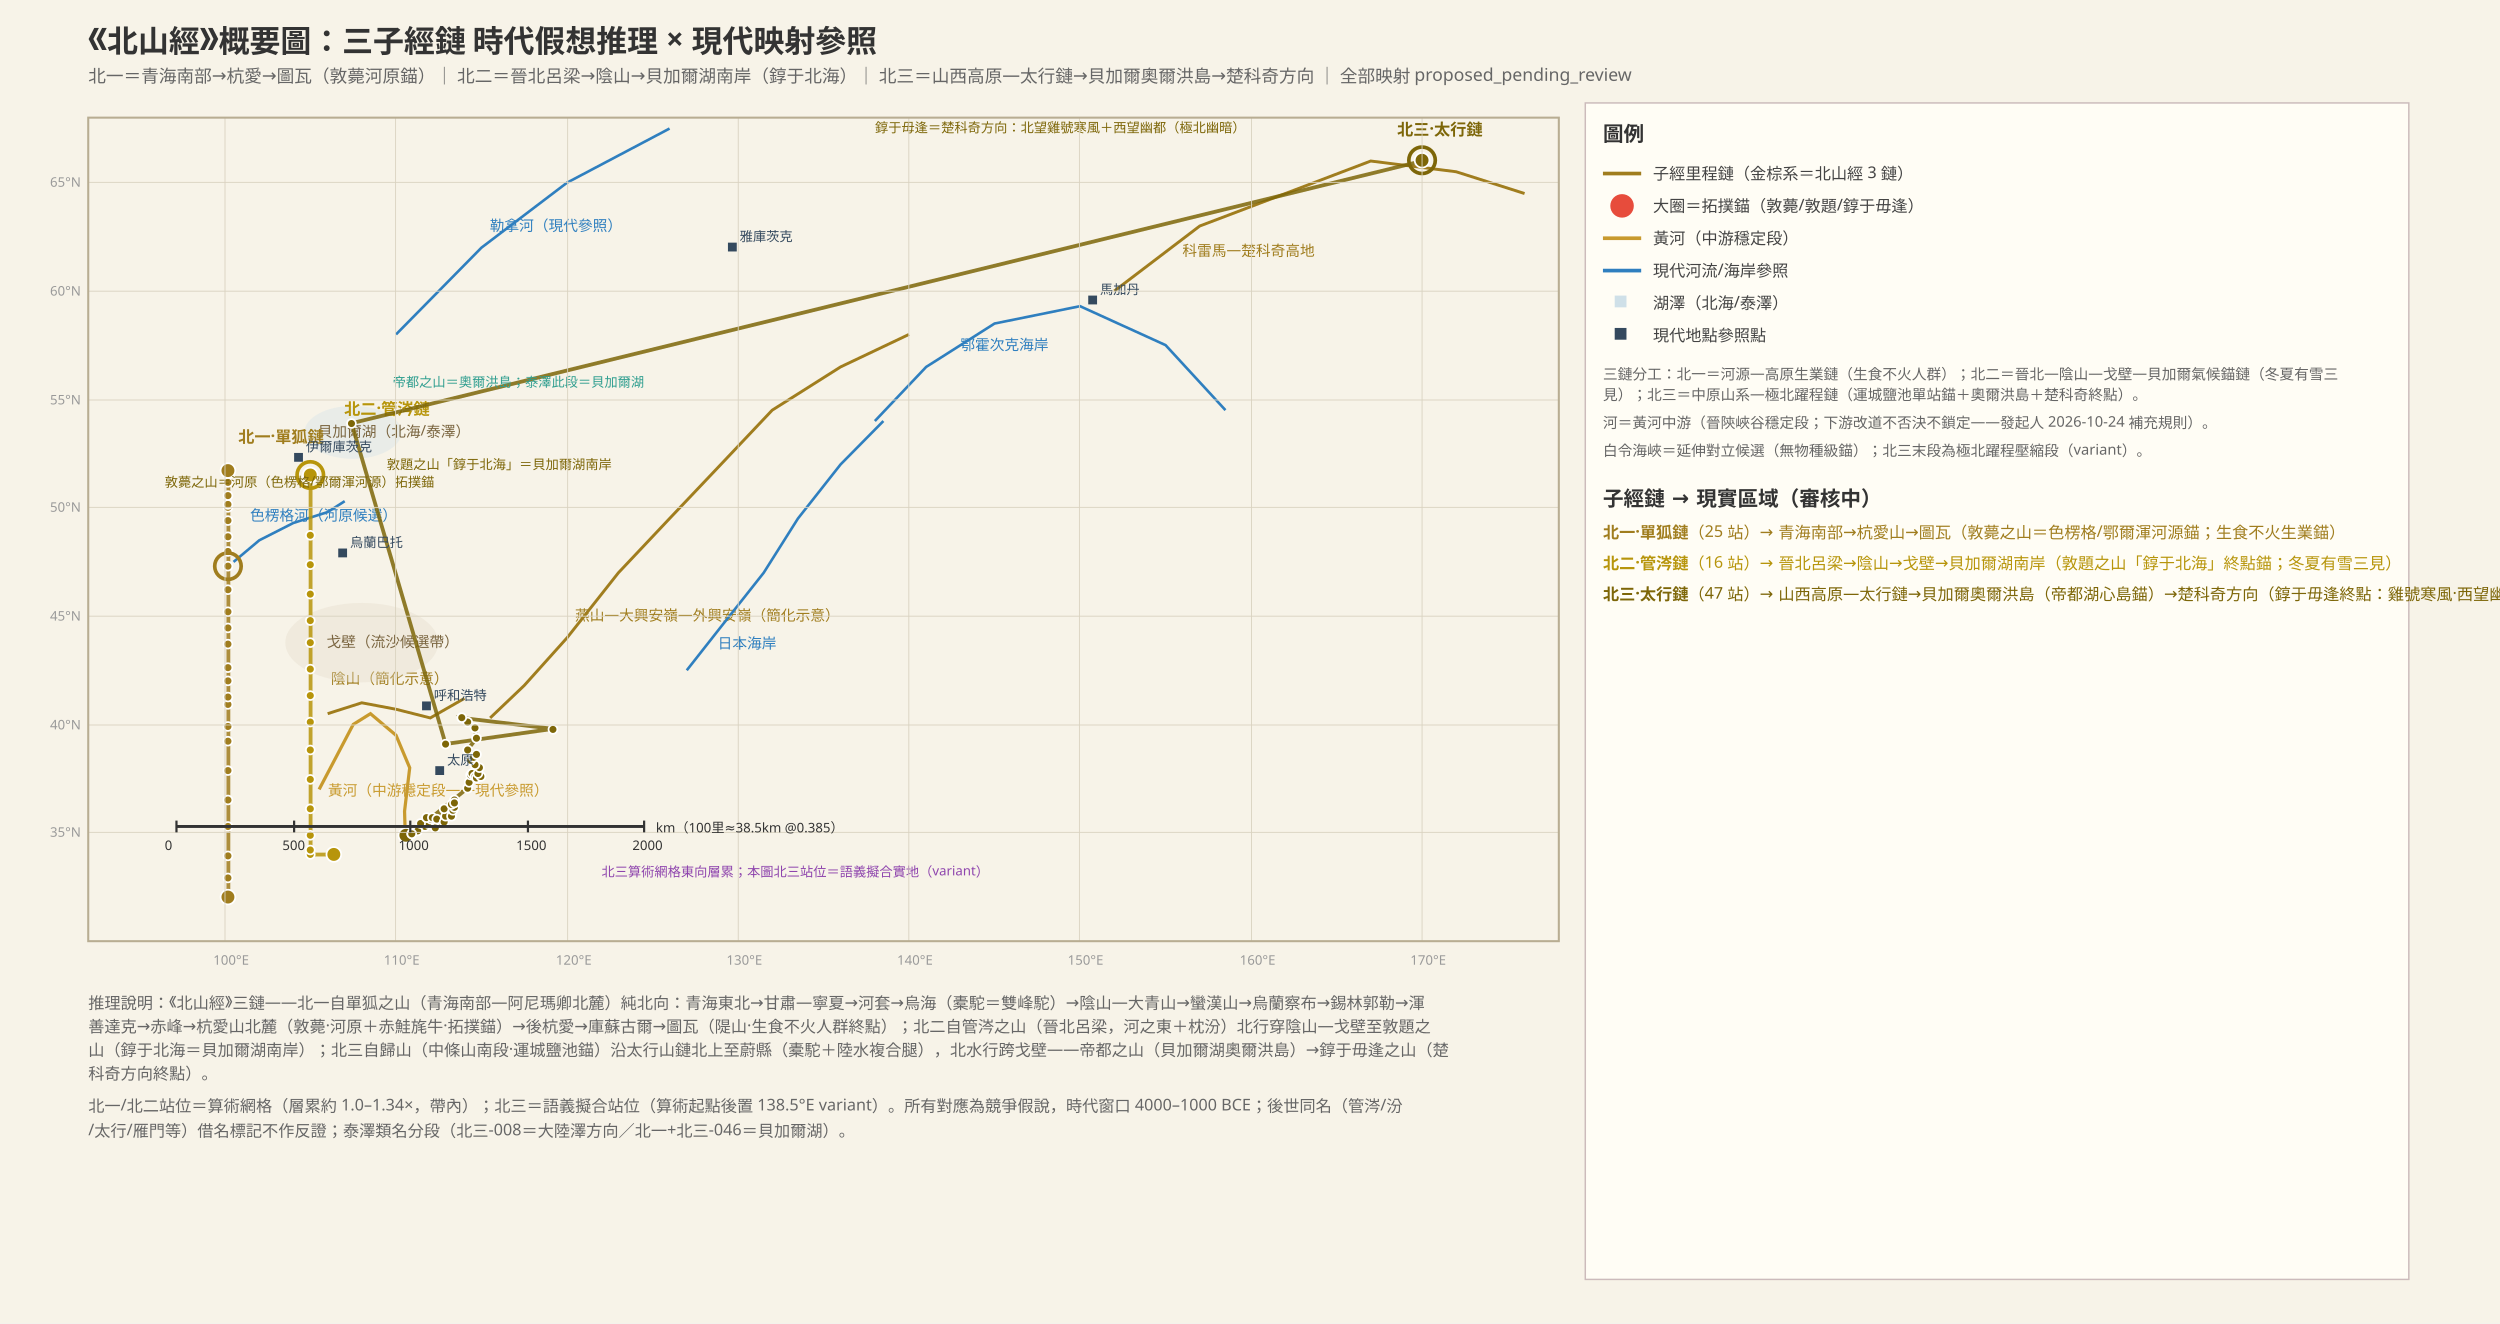
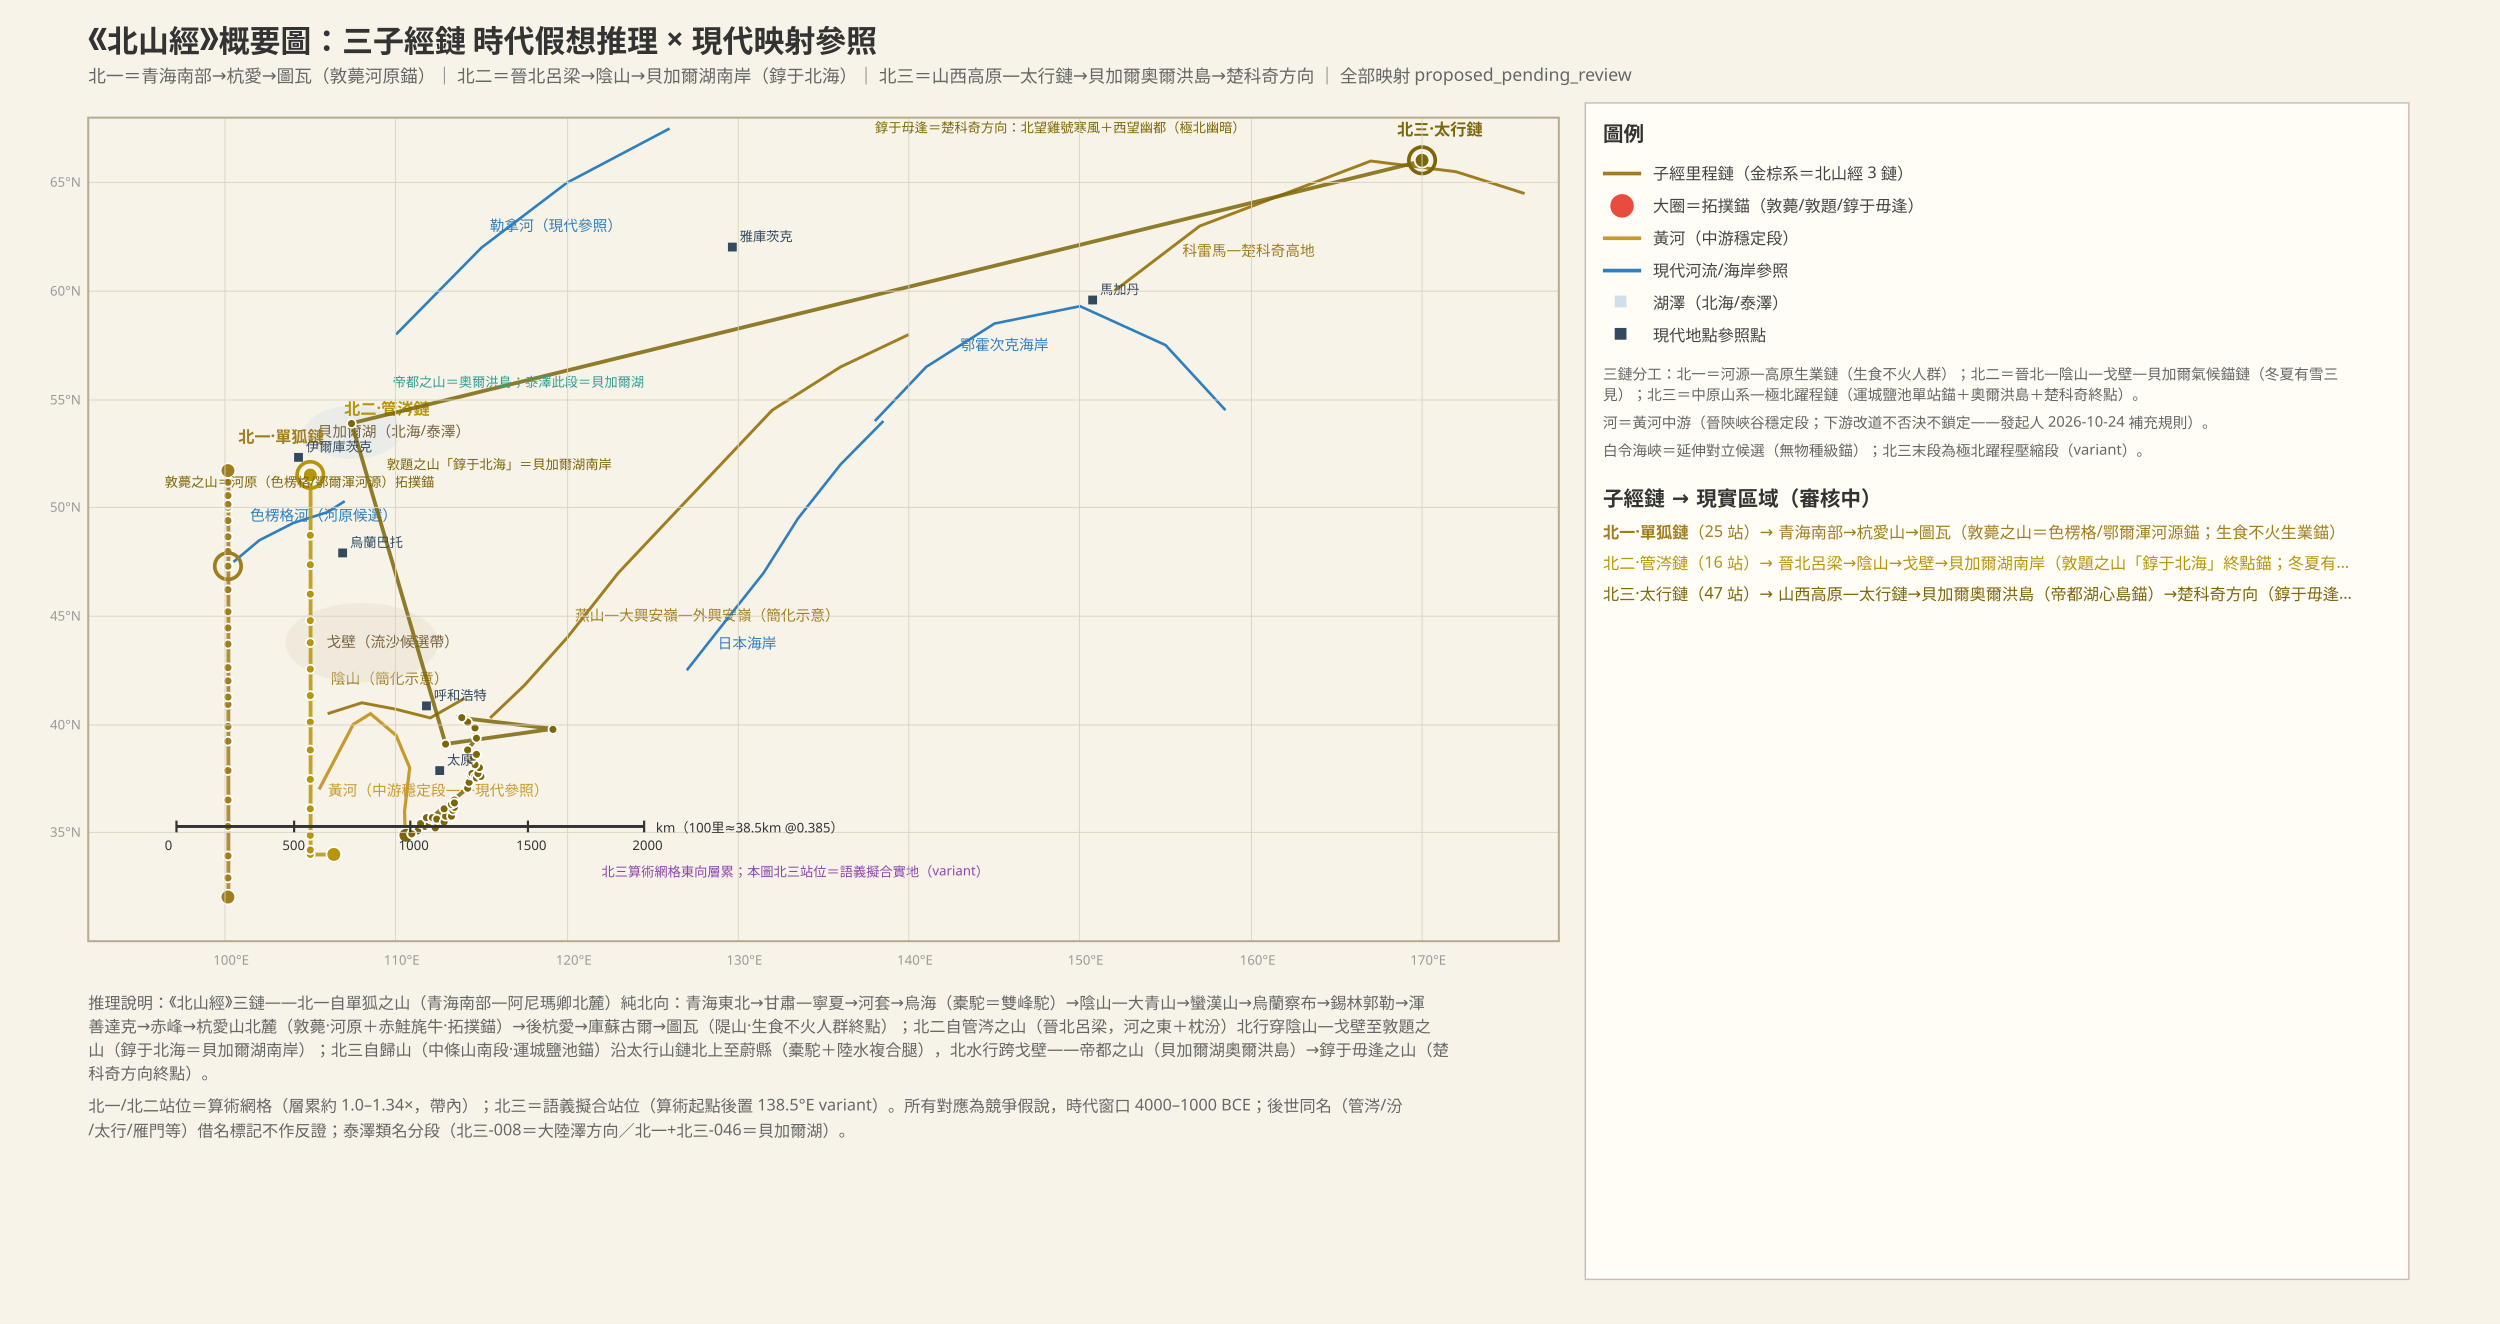
<svg xmlns="http://www.w3.org/2000/svg" width="1700" height="900" font-family="PingFang SC, Hiragino Sans GB, Microsoft YaHei, sans-serif">
  <rect width="1700" height="900" fill="#f7f3e8" />
  <clipPath id="mapclip">
    <rect x="60" y="80" width="1000" height="560" />
  </clipPath>
  <defs>
    <clipPath id="mapclip">
      <rect x="60" y="80" width="1000" height="560" />
    </clipPath>
    <pattern id="sand" width="8" height="8" patternUnits="userSpaceOnUse">
      <rect width="8" height="8" fill="#efe3c0" />
      <circle cx="2" cy="2" r="0.8" fill="#d6b96a" />
      <circle cx="6" cy="6" r="0.8" fill="#d6b96a" />
    </pattern>
  </defs>
  <text x="60" y="34" font-size="21" font-weight="bold" fill="#333">《北山經》概要圖：三子經鏈 時代假想推理 × 現代映射參照</text>
  <text x="60" y="56" font-size="12" fill="#666">北一＝青海南部→杭愛→圖瓦（敦薨河原錨）｜ 北二＝晉北呂梁→陰山→貝加爾湖南岸（錞于北海）｜ 北三＝山西高原—太行鏈→貝加爾奧爾洪島→楚科奇方向 ｜ 全部映射 proposed_pending_review</text>
  <g clip-path="url(#mapclip)">
    <polyline points="217.0,536.8 228.6,514.7 240.2,492.6 251.9,485.3 269.3,500.0 278.6,522.1 275.1,551.6 275.7,572.2" fill="none" stroke="#c89a2e" stroke-width="2.2" />
    <text x="223" y="541" font-size="10" fill="#c89a2e">黃河（中游穩定段——現代參照）</text>
    <polyline points="222.8,485.3 246.0,477.9 269.3,482.3 292.6,488.2 315.8,474.9" fill="none" stroke="#a07d1e" stroke-width="2" />
    <text x="225" y="465" font-size="10" fill="#a07d1e">陰山（簡化示意）</text>
    <polyline points="333.3,488.2 356.5,466.1 385.6,433.7 420.5,389.5 455.3,352.6 490.2,315.8 525.1,278.9 571.6,249.5 618.1,227.4" fill="none" stroke="#a07d1e" stroke-width="2" />
    <text x="391" y="422" font-size="10" fill="#a07d1e">燕山—大興安嶺—外興安嶺（簡化示意）</text>
    <polyline points="158.8,382.1 176.3,367.4 199.5,355.6 222.8,348.2 234.4,340.8" fill="none" stroke="#2f7fbf" stroke-width="1.8" />
    <text x="170" y="354" font-size="10" fill="#2f7fbf">色楞格河（河原候選）</text>
    <polyline points="269.3,227.4 327.4,168.4 385.6,124.2 455.3,87.4" fill="none" stroke="#2f7fbf" stroke-width="1.8" />
    <text x="333" y="157" font-size="10" fill="#2f7fbf">勒拿河（現代參照）</text>
    <polyline points="594.9,286.3 629.8,249.5 676.3,220.0 734.4,208.2 792.6,234.7 833.3,278.9" fill="none" stroke="#2f7fbf" stroke-width="1.8" />
    <text x="653" y="238" font-size="10" fill="#2f7fbf">鄂霍次克海岸</text>
    <polyline points="467.0,455.8 490.2,426.3 519.3,389.5 542.6,352.6 571.6,315.8 600.7,286.3" fill="none" stroke="#2f7fbf" stroke-width="1.8" />
    <text x="488" y="441" font-size="10" fill="#2f7fbf">日本海岸</text>
    <polyline points="757.7,197.9 815.8,153.7 874.0,131.6 932.1,109.5 990.2,116.8 1036.7,131.6" fill="none" stroke="#a07d1e" stroke-width="2" />
    <text x="804" y="174" font-size="10" fill="#a07d1e">科雷馬—楚科奇高地</text>
    <ellipse cx="240" cy="294" rx="33" ry="18" fill="#cfe0e8" opacity="0.35" />
    <text x="216" y="297" font-size="10" fill="#7a6540">貝加爾湖（北海/泰澤）</text>
    <ellipse cx="246" cy="437" rx="52" ry="27" fill="#e2d9c8" opacity="0.35" />
    <text x="222" y="440" font-size="10" fill="#7a6540">戈壁（流沙候選帶）</text>
    <polyline points="155.3,610.2 155.3,597.4 155.3,582.1 155.3,561.6 155.3,543.6 155.3,524.2 155.3,503.7 155.3,493.5 155.3,479.2 155.3,473.6 155.3,463.3 155.3,454.2 155.3,437.8 155.3,427.5 155.3,415.7 155.3,401.4 155.3,385.1 155.3,374.9 155.3,364.6 155.3,354.4 155.3,345.1 155.3,342.6 155.3,337.5 155.3,328.3 155.3,319.6" fill="none" stroke="#a07d1e" stroke-width="2.6" opacity="0.85" />
    <circle cx="155" cy="610" r="5" fill="#a07d1e" stroke="#fff" stroke-width="1.2" />
    <circle cx="155" cy="597" r="3" fill="#a07d1e" stroke="#fff" stroke-width="1.2" />
    <circle cx="155" cy="582" r="3" fill="#a07d1e" stroke="#fff" stroke-width="1.2" />
    <circle cx="155" cy="562" r="3" fill="#a07d1e" stroke="#fff" stroke-width="1.2" />
    <circle cx="155" cy="544" r="3" fill="#a07d1e" stroke="#fff" stroke-width="1.2" />
    <circle cx="155" cy="524" r="3" fill="#a07d1e" stroke="#fff" stroke-width="1.2" />
    <circle cx="155" cy="504" r="3" fill="#a07d1e" stroke="#fff" stroke-width="1.2" />
    <circle cx="155" cy="494" r="3" fill="#a07d1e" stroke="#fff" stroke-width="1.2" />
    <circle cx="155" cy="479" r="3" fill="#a07d1e" stroke="#fff" stroke-width="1.2" />
    <circle cx="155" cy="474" r="3" fill="#a07d1e" stroke="#fff" stroke-width="1.2" />
    <circle cx="155" cy="463" r="3" fill="#a07d1e" stroke="#fff" stroke-width="1.2" />
    <circle cx="155" cy="454" r="3" fill="#a07d1e" stroke="#fff" stroke-width="1.2" />
    <circle cx="155" cy="438" r="3" fill="#a07d1e" stroke="#fff" stroke-width="1.2" />
    <circle cx="155" cy="427" r="3" fill="#a07d1e" stroke="#fff" stroke-width="1.2" />
    <circle cx="155" cy="416" r="3" fill="#a07d1e" stroke="#fff" stroke-width="1.2" />
    <circle cx="155" cy="401" r="3" fill="#a07d1e" stroke="#fff" stroke-width="1.2" />
    <circle cx="155" cy="385" r="3" fill="#a07d1e" stroke="#fff" stroke-width="1.2" />
    <circle cx="155" cy="375" r="3" fill="#a07d1e" stroke="#fff" stroke-width="1.2" />
    <circle cx="155" cy="365" r="3" fill="#a07d1e" stroke="#fff" stroke-width="1.2" />
    <circle cx="155" cy="354" r="3" fill="#a07d1e" stroke="#fff" stroke-width="1.2" />
    <circle cx="155" cy="345" r="3" fill="#a07d1e" stroke="#fff" stroke-width="1.2" />
    <circle cx="155" cy="343" r="3" fill="#a07d1e" stroke="#fff" stroke-width="1.2" />
    <circle cx="155" cy="337" r="3" fill="#a07d1e" stroke="#fff" stroke-width="1.2" />
    <circle cx="155" cy="328" r="3" fill="#a07d1e" stroke="#fff" stroke-width="1.2" />
    <circle cx="155" cy="320" r="5" fill="#a07d1e" stroke="#fff" stroke-width="1.2" />
    <circle cx="155" cy="385" r="9" fill="none" stroke="#a07d1e" stroke-width="2.5" />
    <text x="162" y="301" font-size="11" font-weight="bold" fill="#a07d1e">北一·單狐鏈</text>
    <polyline points="227.3,581.1 211.2,581.1 211.2,578.4 211.2,568.2 211.2,550.3 211.2,529.9 211.2,510.5 211.2,491.0 211.2,473.0 211.2,455.2 211.2,437.2 211.2,421.9 211.2,404.1 211.2,383.6 211.2,364.1 211.2,323.2" fill="none" stroke="#b7950b" stroke-width="2.6" opacity="0.85" />
    <circle cx="227" cy="581" r="5" fill="#b7950b" stroke="#fff" stroke-width="1.2" />
    <circle cx="211" cy="581" r="3" fill="#b7950b" stroke="#fff" stroke-width="1.2" />
    <circle cx="211" cy="578" r="3" fill="#b7950b" stroke="#fff" stroke-width="1.2" />
    <circle cx="211" cy="568" r="3" fill="#b7950b" stroke="#fff" stroke-width="1.2" />
    <circle cx="211" cy="550" r="3" fill="#b7950b" stroke="#fff" stroke-width="1.2" />
    <circle cx="211" cy="530" r="3" fill="#b7950b" stroke="#fff" stroke-width="1.2" />
    <circle cx="211" cy="510" r="3" fill="#b7950b" stroke="#fff" stroke-width="1.2" />
    <circle cx="211" cy="491" r="3" fill="#b7950b" stroke="#fff" stroke-width="1.2" />
    <circle cx="211" cy="473" r="3" fill="#b7950b" stroke="#fff" stroke-width="1.2" />
    <circle cx="211" cy="455" r="3" fill="#b7950b" stroke="#fff" stroke-width="1.2" />
    <circle cx="211" cy="437" r="3" fill="#b7950b" stroke="#fff" stroke-width="1.2" />
    <circle cx="211" cy="422" r="3" fill="#b7950b" stroke="#fff" stroke-width="1.2" />
    <circle cx="211" cy="404" r="3" fill="#b7950b" stroke="#fff" stroke-width="1.2" />
    <circle cx="211" cy="384" r="3" fill="#b7950b" stroke="#fff" stroke-width="1.2" />
    <circle cx="211" cy="364" r="3" fill="#b7950b" stroke="#fff" stroke-width="1.2" />
    <circle cx="211" cy="323" r="5" fill="#b7950b" stroke="#fff" stroke-width="1.2" />
    <circle cx="211" cy="323" r="9" fill="none" stroke="#b7950b" stroke-width="2.5" />
    <text x="234" y="282" font-size="11" font-weight="bold" fill="#b7950b">北二·管涔鏈</text>
    <polyline points="276.3,568.2 288.7,561.9 292.0,558.2 294.9,557.5 291.4,559.7 299.0,558.9 302.4,558.2 296.0,563.4 293.1,556.7 280.3,566.6 284.4,564.8 286.2,560.4 289.7,556.0 294.0,556.3 296.6,557.2 302.4,558.9 303.3,554.5 307.4,554.8 308.3,550.8 309.1,548.6 308.6,544.2 302.4,549.8 306.7,546.7 308.8,546.4 280.3,566.6 318.1,535.8 319.3,531.7 319.5,527.1 321.0,525.8 322.6,527.7 324.2,529.5 326.5,527.7 324.9,525.8 325.7,521.7 322.8,519.9 319.9,517.2 322.2,515.5 324.0,513.0 318.1,509.6 324.0,502.1 322.8,494.8 317.6,491.2 314.1,488.2 376.0,495.6 303.0,505.9 239.1,287.8 967.0,109.5" fill="none" stroke="#7d6608" stroke-width="2.6" opacity="0.85" />
    <circle cx="276" cy="568" r="5" fill="#7d6608" stroke="#fff" stroke-width="1.2" />
    <circle cx="289" cy="562" r="3" fill="#7d6608" stroke="#fff" stroke-width="1.2" />
    <circle cx="292" cy="558" r="3" fill="#7d6608" stroke="#fff" stroke-width="1.2" />
    <circle cx="295" cy="557" r="3" fill="#7d6608" stroke="#fff" stroke-width="1.2" />
    <circle cx="291" cy="560" r="3" fill="#7d6608" stroke="#fff" stroke-width="1.2" />
    <circle cx="299" cy="559" r="3" fill="#7d6608" stroke="#fff" stroke-width="1.2" />
    <circle cx="302" cy="558" r="3" fill="#7d6608" stroke="#fff" stroke-width="1.2" />
    <circle cx="296" cy="563" r="3" fill="#7d6608" stroke="#fff" stroke-width="1.2" />
    <circle cx="293" cy="557" r="3" fill="#7d6608" stroke="#fff" stroke-width="1.2" />
    <circle cx="280" cy="567" r="3" fill="#7d6608" stroke="#fff" stroke-width="1.2" />
    <circle cx="284" cy="565" r="3" fill="#7d6608" stroke="#fff" stroke-width="1.2" />
    <circle cx="286" cy="560" r="3" fill="#7d6608" stroke="#fff" stroke-width="1.2" />
    <circle cx="290" cy="556" r="3" fill="#7d6608" stroke="#fff" stroke-width="1.2" />
    <circle cx="294" cy="556" r="3" fill="#7d6608" stroke="#fff" stroke-width="1.2" />
    <circle cx="297" cy="557" r="3" fill="#7d6608" stroke="#fff" stroke-width="1.2" />
    <circle cx="302" cy="559" r="3" fill="#7d6608" stroke="#fff" stroke-width="1.2" />
    <circle cx="303" cy="555" r="3" fill="#7d6608" stroke="#fff" stroke-width="1.2" />
    <circle cx="307" cy="555" r="3" fill="#7d6608" stroke="#fff" stroke-width="1.2" />
    <circle cx="308" cy="551" r="3" fill="#7d6608" stroke="#fff" stroke-width="1.2" />
    <circle cx="309" cy="549" r="3" fill="#7d6608" stroke="#fff" stroke-width="1.2" />
    <circle cx="309" cy="544" r="3" fill="#7d6608" stroke="#fff" stroke-width="1.2" />
    <circle cx="302" cy="550" r="3" fill="#7d6608" stroke="#fff" stroke-width="1.2" />
    <circle cx="307" cy="547" r="3" fill="#7d6608" stroke="#fff" stroke-width="1.2" />
    <circle cx="309" cy="546" r="3" fill="#7d6608" stroke="#fff" stroke-width="1.2" />
    <circle cx="280" cy="567" r="3" fill="#7d6608" stroke="#fff" stroke-width="1.2" />
    <circle cx="318" cy="536" r="3" fill="#7d6608" stroke="#fff" stroke-width="1.2" />
    <circle cx="319" cy="532" r="3" fill="#7d6608" stroke="#fff" stroke-width="1.2" />
    <circle cx="320" cy="527" r="3" fill="#7d6608" stroke="#fff" stroke-width="1.2" />
    <circle cx="321" cy="526" r="3" fill="#7d6608" stroke="#fff" stroke-width="1.2" />
    <circle cx="323" cy="528" r="3" fill="#7d6608" stroke="#fff" stroke-width="1.2" />
    <circle cx="324" cy="529" r="3" fill="#7d6608" stroke="#fff" stroke-width="1.2" />
    <circle cx="327" cy="528" r="3" fill="#7d6608" stroke="#fff" stroke-width="1.2" />
    <circle cx="325" cy="526" r="3" fill="#7d6608" stroke="#fff" stroke-width="1.2" />
    <circle cx="326" cy="522" r="3" fill="#7d6608" stroke="#fff" stroke-width="1.2" />
    <circle cx="323" cy="520" r="3" fill="#7d6608" stroke="#fff" stroke-width="1.2" />
    <circle cx="320" cy="517" r="3" fill="#7d6608" stroke="#fff" stroke-width="1.2" />
    <circle cx="322" cy="515" r="3" fill="#7d6608" stroke="#fff" stroke-width="1.2" />
    <circle cx="324" cy="513" r="3" fill="#7d6608" stroke="#fff" stroke-width="1.2" />
    <circle cx="318" cy="510" r="3" fill="#7d6608" stroke="#fff" stroke-width="1.2" />
    <circle cx="324" cy="502" r="3" fill="#7d6608" stroke="#fff" stroke-width="1.2" />
    <circle cx="323" cy="495" r="3" fill="#7d6608" stroke="#fff" stroke-width="1.2" />
    <circle cx="318" cy="491" r="3" fill="#7d6608" stroke="#fff" stroke-width="1.2" />
    <circle cx="314" cy="488" r="3" fill="#7d6608" stroke="#fff" stroke-width="1.2" />
    <circle cx="376" cy="496" r="3" fill="#7d6608" stroke="#fff" stroke-width="1.2" />
    <circle cx="303" cy="506" r="3" fill="#7d6608" stroke="#fff" stroke-width="1.2" />
    <circle cx="239" cy="288" r="3" fill="#7d6608" stroke="#fff" stroke-width="1.2" />
    <circle cx="967" cy="109" r="5" fill="#7d6608" stroke="#fff" stroke-width="1.2" />
    <circle cx="967" cy="109" r="9" fill="none" stroke="#7d6608" stroke-width="2.5" />
    <text x="950" y="92" font-size="11" font-weight="bold" fill="#7d6608">北三·太行鏈</text>
    <text x="112" y="331" font-size="9" fill="#7d6608">敦薨之山＝河原（色楞格/鄂爾渾河源）拓撲錨</text>
    <text x="263" y="319" font-size="9" fill="#7d6608">敦題之山「錞于北海」＝貝加爾湖南岸</text>
    <text x="267" y="263" font-size="9" fill="#2f9e8f">帝都之山＝奧爾洪島；泰澤此段＝貝加爾湖</text>
    <text x="595" y="90" font-size="9" fill="#7d6608">錞于毋逢＝楚科奇方向：北望雞號寒風＋西望幽都（極北幽暗）</text>
    <text x="409" y="596" font-size="9" fill="#8e44ad">北三算術網格東向層累；本圖北三站位＝語義擬合實地（variant）</text>
    <rect x="296" y="521" width="6" height="6" fill="#34495e" />
    <text x="304" y="520" font-size="9" fill="#34495e">太原</text>
    <rect x="287" y="477" width="6" height="6" fill="#34495e" />
    <text x="295" y="476" font-size="9" fill="#34495e">呼和浩特</text>
    <rect x="230" y="373" width="6" height="6" fill="#34495e" />
    <text x="238" y="372" font-size="9" fill="#34495e">烏蘭巴托</text>
    <rect x="200" y="308" width="6" height="6" fill="#34495e" />
    <text x="208" y="307" font-size="9" fill="#34495e">伊爾庫茨克</text>
    <rect x="495" y="165" width="6" height="6" fill="#34495e" />
    <text x="503" y="164" font-size="9" fill="#34495e">雅庫茨克</text>
    <rect x="740" y="201" width="6" height="6" fill="#34495e" />
    <text x="748" y="200" font-size="9" fill="#34495e">馬加丹</text>
  </g>
  <line x1="153" y1="640" x2="153" y2="80" stroke="#d9d2c0" stroke-width="0.6" />
  <text x="145" y="656" font-size="9" fill="#999">100°E</text>
  <line x1="269" y1="640" x2="269" y2="80" stroke="#d9d2c0" stroke-width="0.6" />
  <text x="261" y="656" font-size="9" fill="#999">110°E</text>
  <line x1="386" y1="640" x2="386" y2="80" stroke="#d9d2c0" stroke-width="0.6" />
  <text x="378" y="656" font-size="9" fill="#999">120°E</text>
  <line x1="502" y1="640" x2="502" y2="80" stroke="#d9d2c0" stroke-width="0.6" />
  <text x="494" y="656" font-size="9" fill="#999">130°E</text>
  <line x1="618" y1="640" x2="618" y2="80" stroke="#d9d2c0" stroke-width="0.6" />
  <text x="610" y="656" font-size="9" fill="#999">140°E</text>
  <line x1="734" y1="640" x2="734" y2="80" stroke="#d9d2c0" stroke-width="0.6" />
  <text x="726" y="656" font-size="9" fill="#999">150°E</text>
  <line x1="851" y1="640" x2="851" y2="80" stroke="#d9d2c0" stroke-width="0.6" />
  <text x="843" y="656" font-size="9" fill="#999">160°E</text>
  <line x1="967" y1="640" x2="967" y2="80" stroke="#d9d2c0" stroke-width="0.6" />
  <text x="959" y="656" font-size="9" fill="#999">170°E</text>
  <line x1="60" y1="566" x2="1060" y2="566" stroke="#d9d2c0" stroke-width="0.6" />
  <text x="34" y="569" font-size="9" fill="#999">35°N</text>
  <line x1="60" y1="493" x2="1060" y2="493" stroke="#d9d2c0" stroke-width="0.6" />
  <text x="34" y="496" font-size="9" fill="#999">40°N</text>
  <line x1="60" y1="419" x2="1060" y2="419" stroke="#d9d2c0" stroke-width="0.6" />
  <text x="34" y="422" font-size="9" fill="#999">45°N</text>
  <line x1="60" y1="345" x2="1060" y2="345" stroke="#d9d2c0" stroke-width="0.6" />
  <text x="34" y="348" font-size="9" fill="#999">50°N</text>
  <line x1="60" y1="272" x2="1060" y2="272" stroke="#d9d2c0" stroke-width="0.6" />
  <text x="34" y="275" font-size="9" fill="#999">55°N</text>
  <line x1="60" y1="198" x2="1060" y2="198" stroke="#d9d2c0" stroke-width="0.6" />
  <text x="34" y="201" font-size="9" fill="#999">60°N</text>
  <line x1="60" y1="124" x2="1060" y2="124" stroke="#d9d2c0" stroke-width="0.6" />
  <text x="34" y="127" font-size="9" fill="#999">65°N</text>
  <rect x="60" y="80" width="1000" height="560" fill="none" stroke="#b8ad92" stroke-width="1.4" />
  <line x1="120" y1="562" x2="438" y2="562" stroke="#333" stroke-width="2" />
  <line x1="120" y1="558" x2="120" y2="566" stroke="#333" stroke-width="1.5" />
  <text x="112" y="578" font-size="9" fill="#333">0</text>
  <line x1="200" y1="558" x2="200" y2="566" stroke="#333" stroke-width="1.5" />
  <text x="192" y="578" font-size="9" fill="#333">500</text>
  <line x1="279" y1="558" x2="279" y2="566" stroke="#333" stroke-width="1.5" />
  <text x="271" y="578" font-size="9" fill="#333">1000</text>
  <line x1="359" y1="558" x2="359" y2="566" stroke="#333" stroke-width="1.5" />
  <text x="351" y="578" font-size="9" fill="#333">1500</text>
  <line x1="438" y1="558" x2="438" y2="566" stroke="#333" stroke-width="1.5" />
  <text x="430" y="578" font-size="9" fill="#333">2000</text>
  <text x="446" y="566" font-size="9" fill="#333">km（100里≈38.5km @0.385）</text>
  <rect x="1078" y="70" width="560" height="800" fill="#fffdf5" stroke="#cbb" />
  <text x="1090" y="96" font-size="14" font-weight="bold" fill="#333">圖例</text>
  <line x1="1090" y1="118" x2="1116" y2="118" stroke="#a07d1e" stroke-width="2.5" />
  <text x="1124" y="122" font-size="11" fill="#444">子經里程鏈（金棕系＝北山經 3 鏈）</text>
  <circle cx="1103" cy="140" r="8" fill="#e74c3c" />
  <text x="1124" y="144" font-size="11" fill="#444">大圈＝拓撲錨（敦薨/敦題/錞于毋逢）</text>
  <line x1="1090" y1="162" x2="1116" y2="162" stroke="#c89a2e" stroke-width="2.5" />
  <text x="1124" y="166" font-size="11" fill="#444">黃河（中游穩定段）</text>
  <line x1="1090" y1="184" x2="1116" y2="184" stroke="#2f7fbf" stroke-width="2.5" />
  <text x="1124" y="188" font-size="11" fill="#444">現代河流/海岸參照</text>
  <rect x="1098" y="201" width="8" height="8" fill="#cfe0e8" />
  <text x="1124" y="210" font-size="11" fill="#444">湖澤（北海/泰澤）</text>
  <rect x="1098" y="223" width="8" height="8" fill="#34495e" />
  <text x="1124" y="232" font-size="11" fill="#444">現代地點參照點</text>
  <text x="1090" y="258" font-size="10" fill="#666">三鏈分工：北一＝河源—高原生業鏈（生食不火人群）；北二＝晉北—陰山—戈壁—貝加爾氣候錨鏈（冬夏有雪三</text>
  <text x="1090" y="272" font-size="10" fill="#666">見）；北三＝中原山系—極北躍程鏈（運城鹽池單站錨＋奧爾洪島＋楚科奇終點）。</text>
  <text x="1090" y="291" font-size="10" fill="#666">河＝黃河中游（晉陝峽谷穩定段；下游改道不否決不鎖定——發起人 2026-10-24 補充規則）。</text>
  <text x="1090" y="310" font-size="10" fill="#666">白令海峽＝延伸對立候選（無物種級錨）；北三末段為極北躍程壓縮段（variant）。</text>
  <text x="1090" y="344.0" font-size="14" font-weight="bold" fill="#333">子經鏈 → 現實區域（審核中）</text>
  <text x="1090" y="366" font-size="11" fill="#a07d1e">
    <tspan font-weight="bold">北一·單狐鏈</tspan>（25 站）→ 青海南部→杭愛山→圖瓦（敦薨之山＝色楞格/鄂爾渾河源錨；生食不火生業錨）</text>
-   <text x="1090" y="387" font-size="11" fill="#b7950b">
-     <tspan font-weight="bold">北二·管涔鏈</tspan>（16 站）→ 晉北呂梁→陰山→戈壁→貝加爾湖南岸（敦題之山「錞于北海」終點錨；冬夏有雪三見）</text>
-   <text x="1090" y="408" font-size="11" fill="#7d6608">
-     <tspan font-weight="bold">北三·太行鏈</tspan>（47 站）→ 山西高原—太行鏈→貝加爾奧爾洪島（帝都湖心島錨）→楚科奇方向（錞于毋逢終點：雞號寒風·西望幽都）</text>
+   <text x="1090" y="387" font-size="11" fill="#b7950b">北二·管涔鏈（16 站）→ 晉北呂梁→陰山→戈壁→貝加爾湖南岸（敦題之山「錞于北海」終點錨；冬夏有…</text>
+   <text x="1090" y="408" font-size="11" fill="#7d6608">北三·太行鏈（47 站）→ 山西高原—太行鏈→貝加爾奧爾洪島（帝都湖心島錨）→楚科奇方向（錞于毋逢…</text>
  <text x="60" y="686" font-size="11" fill="#666">推理說明：《北山經》三鏈——北一自單狐之山（青海南部—阿尼瑪卿北麓）純北向：青海東北→甘肅—寧夏→河套→烏海（橐駝＝雙峰駝）→陰山—大青山→蠻漢山→烏蘭察布→錫林郭勒→渾</text>
  <text x="60" y="702" font-size="11" fill="#666">善達克→赤峰→杭愛山北麓（敦薨·河原＋赤鮭旄牛·拓撲錨）→後杭愛→庫蘇古爾→圖瓦（隄山·生食不火人群終點）；北二自管涔之山（晉北呂梁，河之東＋枕汾）北行穿陰山—戈壁至敦題之</text>
  <text x="60" y="718" font-size="11" fill="#666">山（錞于北海＝貝加爾湖南岸）；北三自歸山（中條山南段·運城鹽池錨）沿太行山鏈北上至蔚縣（橐駝＋陸水複合腿），北水行跨戈壁——帝都之山（貝加爾湖奧爾洪島）→錞于毋逢之山（楚</text>
  <text x="60" y="734" font-size="11" fill="#666">科奇方向終點）。</text>
  <text x="60" y="756" font-size="11" fill="#666">北一/北二站位＝算術網格（層累約 1.0–1.34×，帶內）；北三＝語義擬合站位（算術起點後置 138.5°E variant）。所有對應為競爭假說，時代窗口 4000–1000 BCE；後世同名（管涔/汾</text>
  <text x="60" y="772" font-size="11" fill="#666">/太行/雁門等）借名標記不作反證；泰澤類名分段（北三-008＝大陸澤方向／北一+北三-046＝貝加爾湖）。</text>
</svg>
